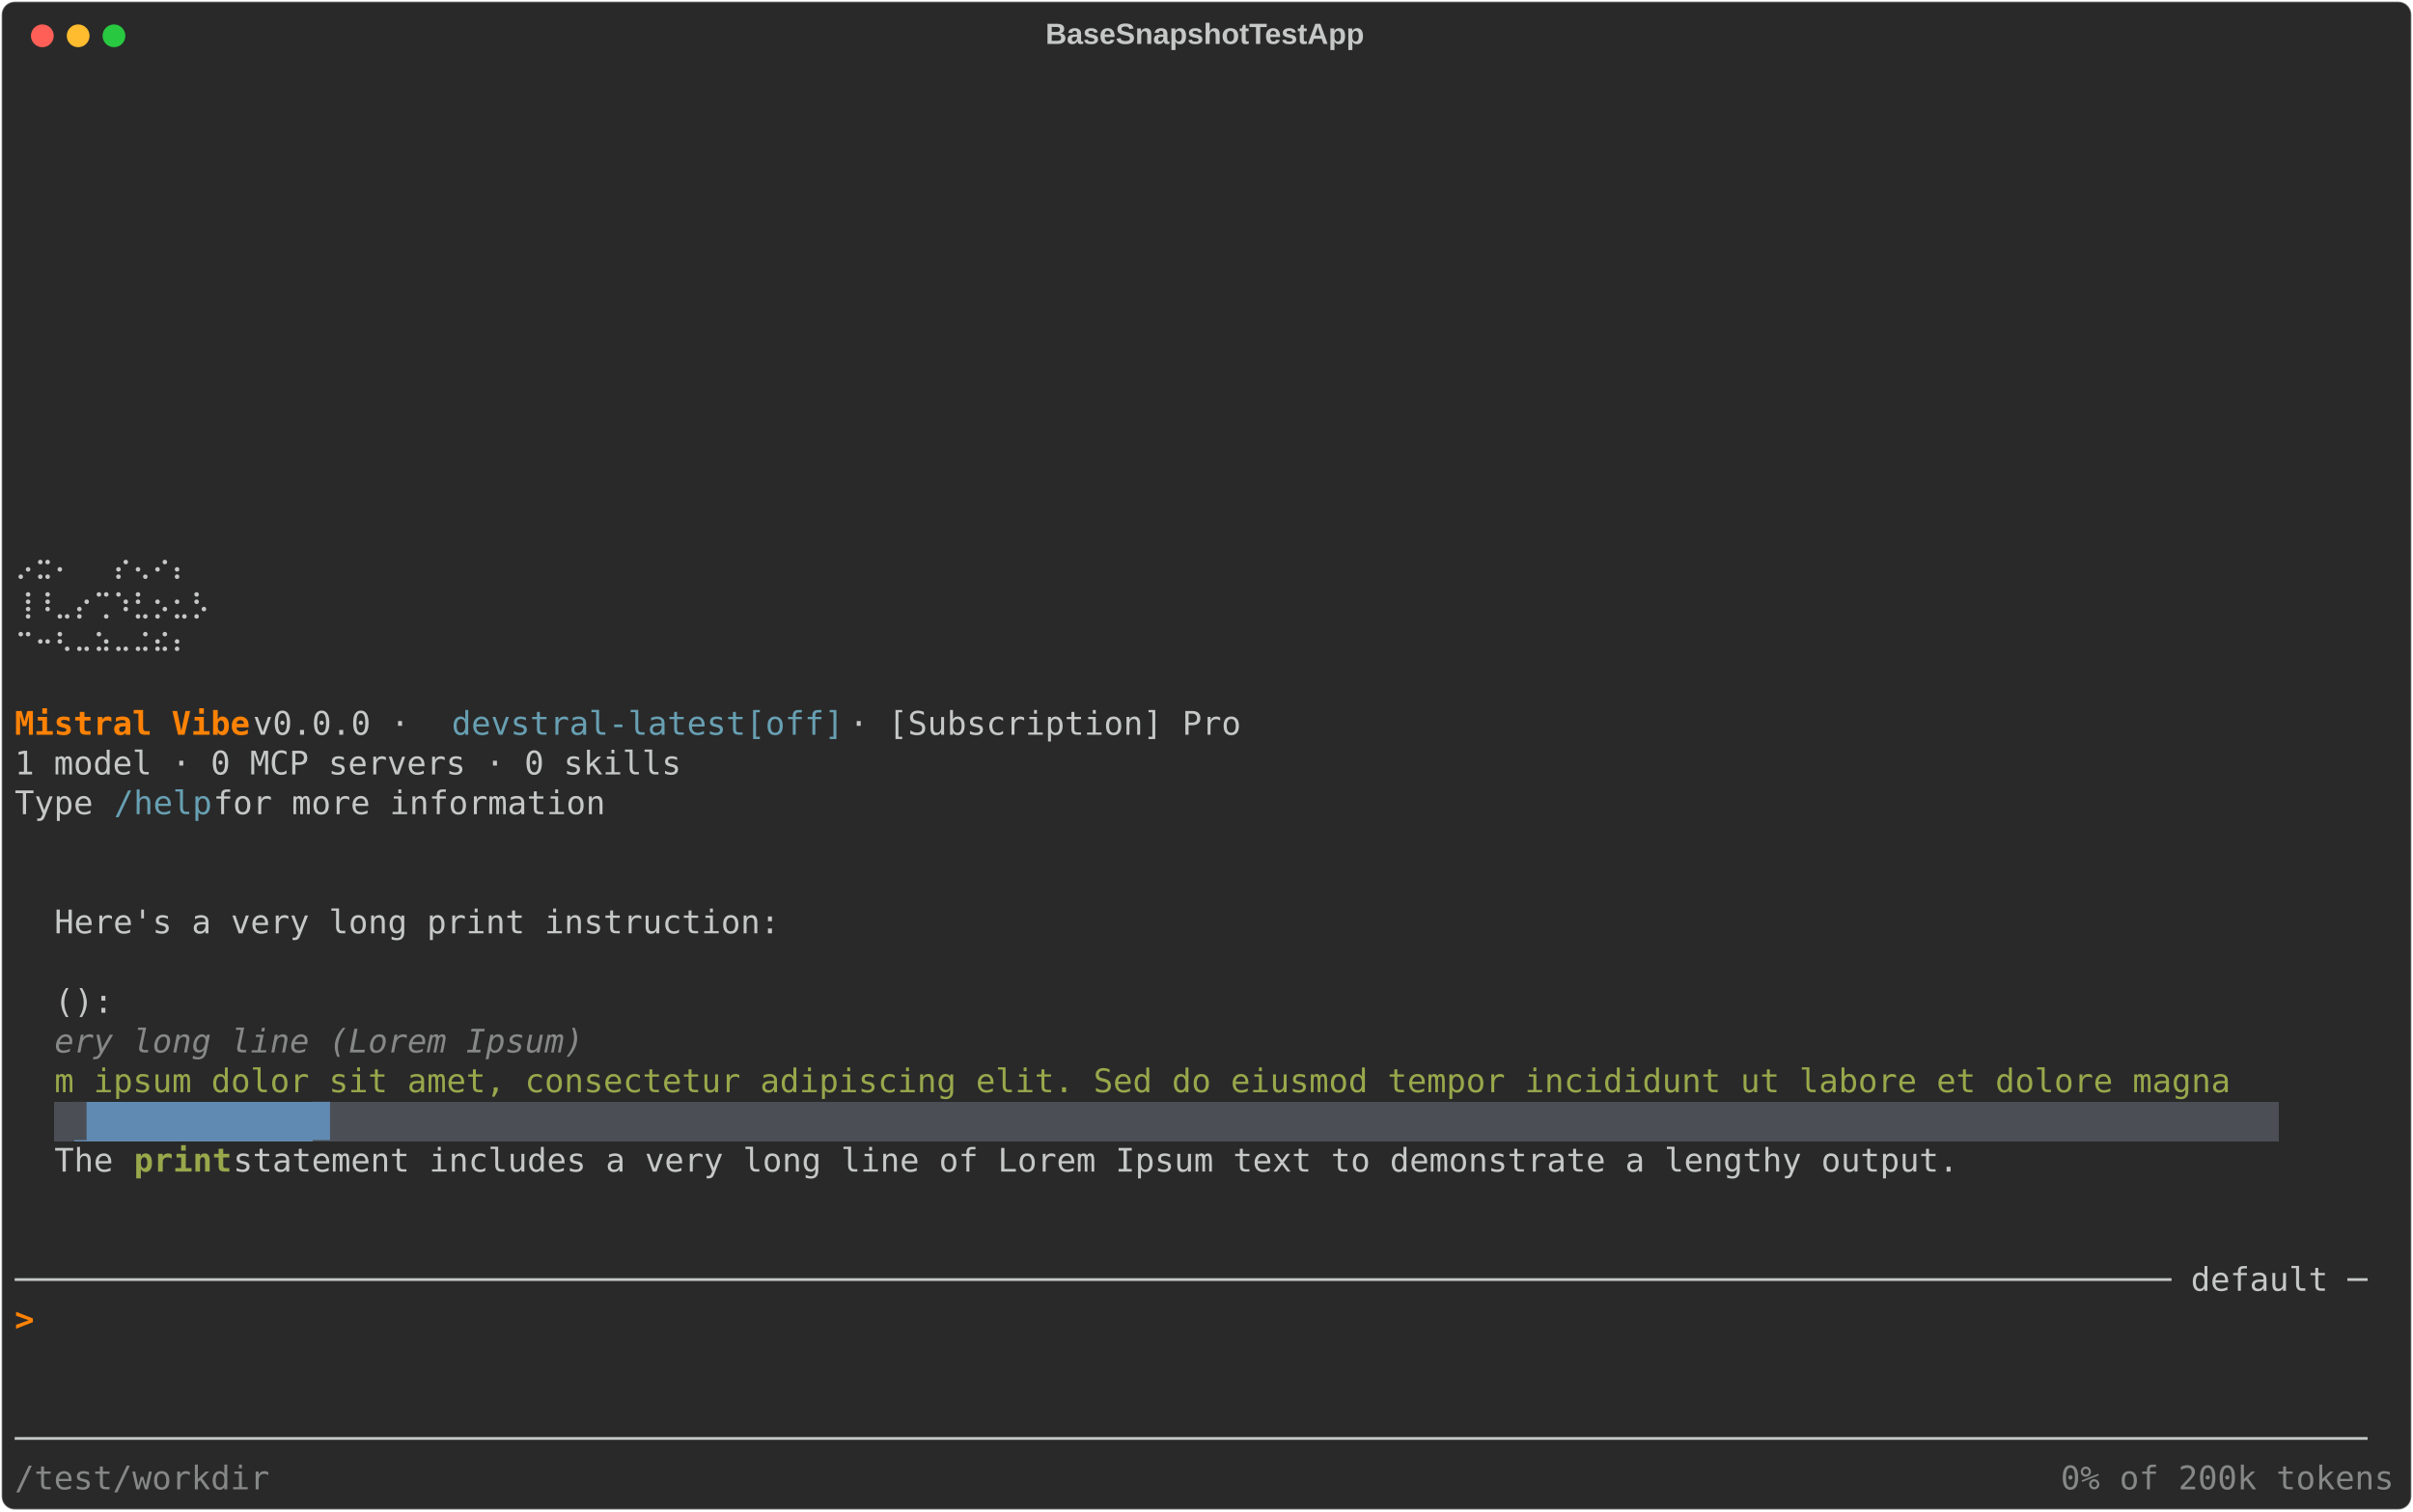
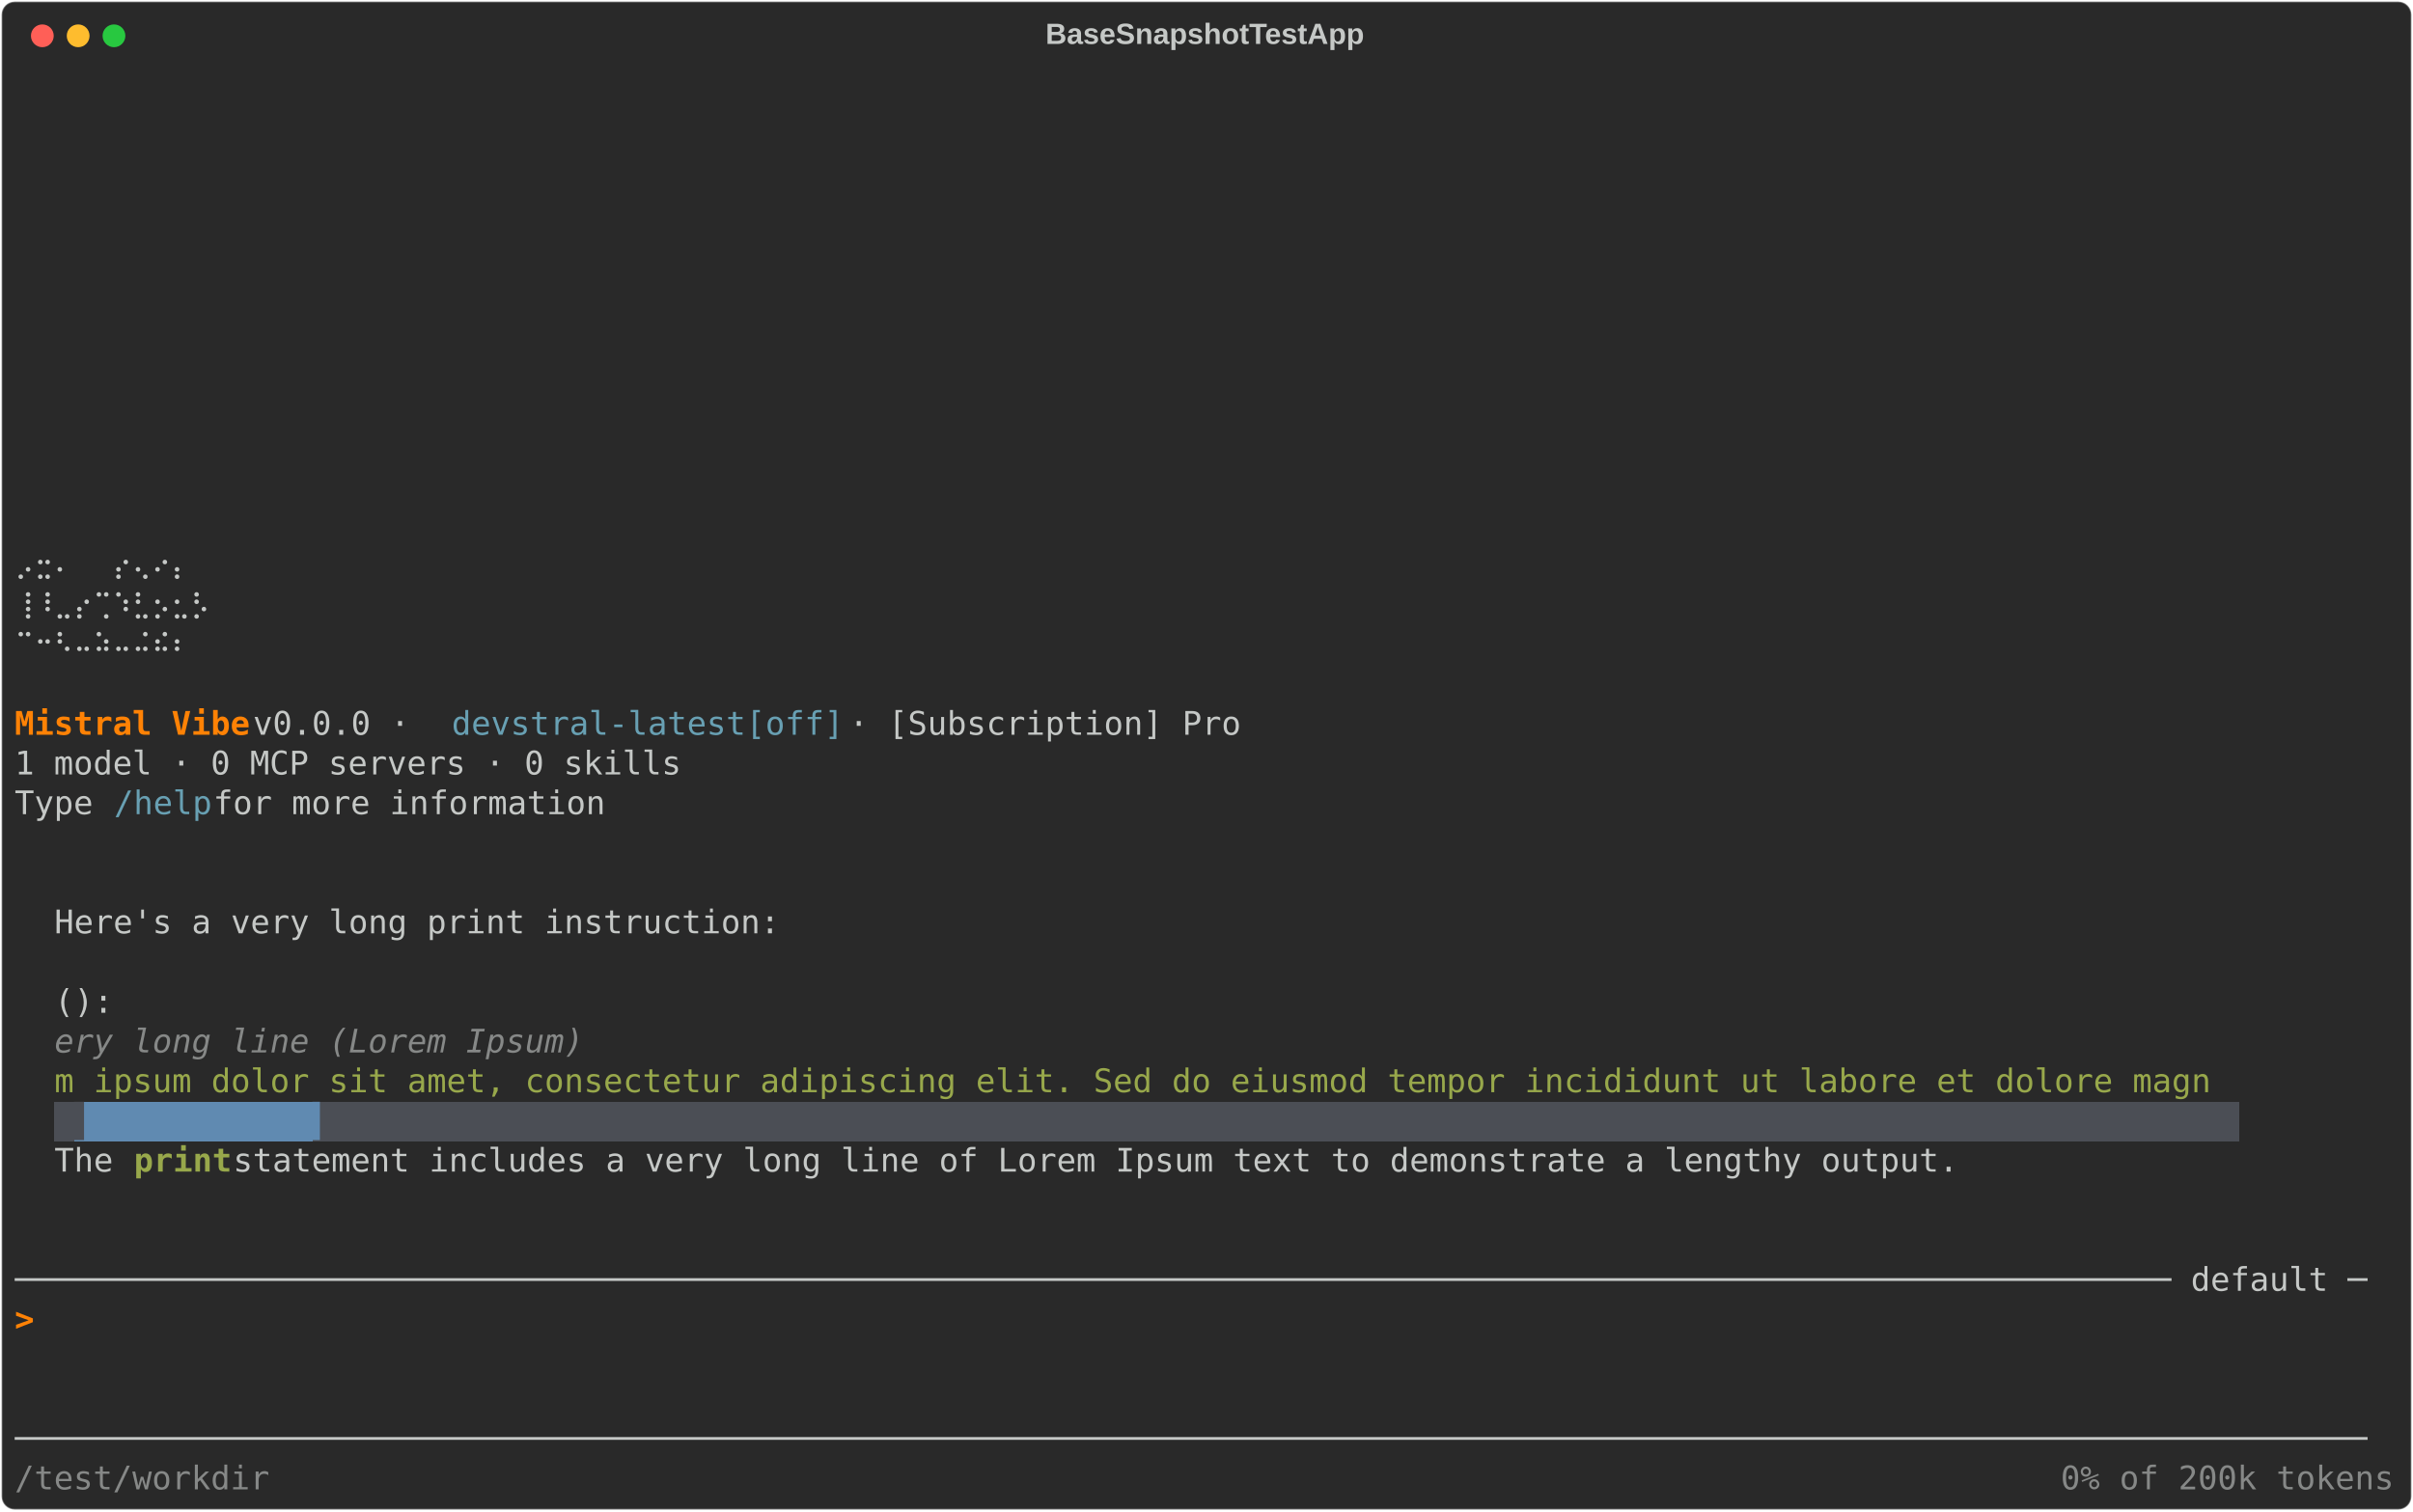
<svg xmlns="http://www.w3.org/2000/svg" class="rich-terminal" viewBox="0 0 1482 928.4">
  <style>

    @font-face {
        font-family: "Fira Code";
        src: local("FiraCode-Regular"),
                url("https://cdnjs.cloudflare.com/ajax/libs/firacode/6.2.0/woff2/FiraCode-Regular.woff2") format("woff2"),
                url("https://cdnjs.cloudflare.com/ajax/libs/firacode/6.2.0/woff/FiraCode-Regular.woff") format("woff");
        font-style: normal;
        font-weight: 400;
    }
    @font-face {
        font-family: "Fira Code";
        src: local("FiraCode-Bold"),
                url("https://cdnjs.cloudflare.com/ajax/libs/firacode/6.2.0/woff2/FiraCode-Bold.woff2") format("woff2"),
                url("https://cdnjs.cloudflare.com/ajax/libs/firacode/6.2.0/woff/FiraCode-Bold.woff") format("woff");
        font-style: bold;
        font-weight: 700;
    }

    .terminal-matrix {
        font-family: Fira Code, monospace;
        font-size: 20px;
        line-height: 24.4px;
        font-variant-east-asian: full-width;
    }

    .terminal-title {
        font-size: 18px;
        font-weight: bold;
        font-family: arial;
    }

    .terminal-r1 { fill: #c5c8c6 }
.terminal-r2 { fill: #ff8205;font-weight: bold }
.terminal-r3 { fill: #68a0b3 }
.terminal-r4 { fill: #868887;font-style: italic; }
.terminal-r5 { fill: #98a84b }
.terminal-r6 { fill: #d2d2d2 }
.terminal-r7 { fill: #4b4e55 }
.terminal-r8 { fill: #292929 }
.terminal-r9 { fill: #608ab1 }
.terminal-r10 { fill: #98a84b;font-weight: bold }
.terminal-r11 { fill: #868887 }
    </style>
  <defs>
    <clipPath id="terminal-clip-terminal">
      <rect x="0" y="0" width="1463.0" height="877.4" />
    </clipPath>
    <clipPath id="terminal-line-0">
      <rect x="0" y="1.5" width="1464" height="24.65" />
    </clipPath>
    <clipPath id="terminal-line-1">
      <rect x="0" y="25.9" width="1464" height="24.65" />
    </clipPath>
    <clipPath id="terminal-line-2">
      <rect x="0" y="50.3" width="1464" height="24.65" />
    </clipPath>
    <clipPath id="terminal-line-3">
      <rect x="0" y="74.7" width="1464" height="24.65" />
    </clipPath>
    <clipPath id="terminal-line-4">
      <rect x="0" y="99.1" width="1464" height="24.65" />
    </clipPath>
    <clipPath id="terminal-line-5">
      <rect x="0" y="123.5" width="1464" height="24.65" />
    </clipPath>
    <clipPath id="terminal-line-6">
      <rect x="0" y="147.9" width="1464" height="24.65" />
    </clipPath>
    <clipPath id="terminal-line-7">
      <rect x="0" y="172.3" width="1464" height="24.65" />
    </clipPath>
    <clipPath id="terminal-line-8">
      <rect x="0" y="196.7" width="1464" height="24.65" />
    </clipPath>
    <clipPath id="terminal-line-9">
      <rect x="0" y="221.1" width="1464" height="24.65" />
    </clipPath>
    <clipPath id="terminal-line-10">
      <rect x="0" y="245.5" width="1464" height="24.65" />
    </clipPath>
    <clipPath id="terminal-line-11">
      <rect x="0" y="269.9" width="1464" height="24.65" />
    </clipPath>
    <clipPath id="terminal-line-12">
      <rect x="0" y="294.3" width="1464" height="24.65" />
    </clipPath>
    <clipPath id="terminal-line-13">
      <rect x="0" y="318.7" width="1464" height="24.65" />
    </clipPath>
    <clipPath id="terminal-line-14">
      <rect x="0" y="343.1" width="1464" height="24.65" />
    </clipPath>
    <clipPath id="terminal-line-15">
      <rect x="0" y="367.5" width="1464" height="24.65" />
    </clipPath>
    <clipPath id="terminal-line-16">
      <rect x="0" y="391.9" width="1464" height="24.65" />
    </clipPath>
    <clipPath id="terminal-line-17">
      <rect x="0" y="416.3" width="1464" height="24.65" />
    </clipPath>
    <clipPath id="terminal-line-18">
      <rect x="0" y="440.7" width="1464" height="24.65" />
    </clipPath>
    <clipPath id="terminal-line-19">
      <rect x="0" y="465.1" width="1464" height="24.65" />
    </clipPath>
    <clipPath id="terminal-line-20">
      <rect x="0" y="489.5" width="1464" height="24.65" />
    </clipPath>
    <clipPath id="terminal-line-21">
      <rect x="0" y="513.9" width="1464" height="24.65" />
    </clipPath>
    <clipPath id="terminal-line-22">
      <rect x="0" y="538.3" width="1464" height="24.65" />
    </clipPath>
    <clipPath id="terminal-line-23">
      <rect x="0" y="562.7" width="1464" height="24.65" />
    </clipPath>
    <clipPath id="terminal-line-24">
      <rect x="0" y="587.1" width="1464" height="24.65" />
    </clipPath>
    <clipPath id="terminal-line-25">
      <rect x="0" y="611.5" width="1464" height="24.65" />
    </clipPath>
    <clipPath id="terminal-line-26">
      <rect x="0" y="635.9" width="1464" height="24.65" />
    </clipPath>
    <clipPath id="terminal-line-27">
      <rect x="0" y="660.3" width="1464" height="24.65" />
    </clipPath>
    <clipPath id="terminal-line-28">
      <rect x="0" y="684.7" width="1464" height="24.65" />
    </clipPath>
    <clipPath id="terminal-line-29">
      <rect x="0" y="709.1" width="1464" height="24.65" />
    </clipPath>
    <clipPath id="terminal-line-30">
      <rect x="0" y="733.5" width="1464" height="24.65" />
    </clipPath>
    <clipPath id="terminal-line-31">
      <rect x="0" y="757.9" width="1464" height="24.65" />
    </clipPath>
    <clipPath id="terminal-line-32">
      <rect x="0" y="782.3" width="1464" height="24.65" />
    </clipPath>
    <clipPath id="terminal-line-33">
      <rect x="0" y="806.7" width="1464" height="24.65" />
    </clipPath>
    <clipPath id="terminal-line-34">
      <rect x="0" y="831.1" width="1464" height="24.65" />
    </clipPath>
  </defs>
  <rect fill="#292929" stroke="rgba(255,255,255,0.35)" stroke-width="1" x="1" y="1" width="1480" height="926.4" rx="8" />
  <text class="terminal-title" fill="#c5c8c6" text-anchor="middle" x="740" y="27">BaseSnapshotTestApp</text>
  <g transform="translate(26,22)">
    <circle cx="0" cy="0" r="7" fill="#ff5f57" />
    <circle cx="22" cy="0" r="7" fill="#febc2e" />
    <circle cx="44" cy="0" r="7" fill="#28c840" />
  </g>
  <g transform="translate(9, 41)" clip-path="url(#terminal-clip-terminal)">
    <rect fill="#4b4e55" x="24.4" y="635.9" width="12.2" height="24.65" shape-rendering="crispEdges" />
    <rect fill="#608ab1" x="36.6" y="635.9" width="12.2" height="24.65" shape-rendering="crispEdges" />
    <rect fill="#608ab1" x="48.8" y="635.9" width="134.2" height="24.65" shape-rendering="crispEdges" />
    <rect fill="#4b4e55" x="183" y="635.9" width="12.2" height="24.65" shape-rendering="crispEdges" />
-     <rect fill="#4b4e55" x="195.2" y="635.9" width="1195.6" height="24.65" shape-rendering="crispEdges" />
+     <rect fill="#4b4e55" x="195.2" y="635.9" width="1171.2" height="24.65" shape-rendering="crispEdges" />
    <g class="terminal-matrix">
      <text class="terminal-r1" x="1464" y="20" textLength="12.2" clip-path="url(#terminal-line-0)">
</text>
      <text class="terminal-r1" x="1464" y="44.4" textLength="12.2" clip-path="url(#terminal-line-1)">
</text>
      <text class="terminal-r1" x="1464" y="68.8" textLength="12.2" clip-path="url(#terminal-line-2)">
</text>
      <text class="terminal-r1" x="1464" y="93.2" textLength="12.2" clip-path="url(#terminal-line-3)">
</text>
      <text class="terminal-r1" x="1464" y="117.6" textLength="12.2" clip-path="url(#terminal-line-4)">
</text>
      <text class="terminal-r1" x="1464" y="142" textLength="12.2" clip-path="url(#terminal-line-5)">
</text>
      <text class="terminal-r1" x="1464" y="166.4" textLength="12.2" clip-path="url(#terminal-line-6)">
</text>
      <text class="terminal-r1" x="1464" y="190.8" textLength="12.2" clip-path="url(#terminal-line-7)">
</text>
      <text class="terminal-r1" x="1464" y="215.2" textLength="12.2" clip-path="url(#terminal-line-8)">
</text>
      <text class="terminal-r1" x="1464" y="239.6" textLength="12.2" clip-path="url(#terminal-line-9)">
</text>
      <text class="terminal-r1" x="1464" y="264" textLength="12.2" clip-path="url(#terminal-line-10)">
</text>
      <text class="terminal-r1" x="1464" y="288.4" textLength="12.2" clip-path="url(#terminal-line-11)">
</text>
      <text class="terminal-r1" x="0" y="312.8" textLength="134.2" clip-path="url(#terminal-line-12)">  ⡠⣒⠄  ⡔⢄⠔⡄</text>
      <text class="terminal-r1" x="1464" y="312.8" textLength="12.2" clip-path="url(#terminal-line-12)">
</text>
      <text class="terminal-r1" x="0" y="337.2" textLength="134.2" clip-path="url(#terminal-line-13)"> ⢸⠸⣀⡔⢉⠱⣃⡢⣂⡣</text>
      <text class="terminal-r1" x="1464" y="337.2" textLength="12.2" clip-path="url(#terminal-line-13)">
</text>
      <text class="terminal-r1" x="0" y="361.6" textLength="134.2" clip-path="url(#terminal-line-14)">  ⠉⠒⠣⠤⠵⠤⠬⠮⠆</text>
      <text class="terminal-r1" x="1464" y="361.6" textLength="12.2" clip-path="url(#terminal-line-14)">
</text>
      <text class="terminal-r1" x="1464" y="386" textLength="12.2" clip-path="url(#terminal-line-15)">
</text>
      <text class="terminal-r2" x="0" y="410.4" textLength="146.4" clip-path="url(#terminal-line-16)">Mistral Vibe</text>
      <text class="terminal-r1" x="146.4" y="410.4" textLength="122" clip-path="url(#terminal-line-16)"> v0.0.0 · </text>
      <text class="terminal-r3" x="268.4" y="410.4" textLength="244" clip-path="url(#terminal-line-16)">devstral-latest[off]</text>
      <text class="terminal-r1" x="512.4" y="410.4" textLength="256.2" clip-path="url(#terminal-line-16)"> · [Subscription] Pro</text>
      <text class="terminal-r1" x="1464" y="410.4" textLength="12.2" clip-path="url(#terminal-line-16)">
</text>
      <text class="terminal-r1" x="0" y="434.8" textLength="414.8" clip-path="url(#terminal-line-17)">1 model · 0 MCP servers · 0 skills</text>
      <text class="terminal-r1" x="1464" y="434.8" textLength="12.2" clip-path="url(#terminal-line-17)">
</text>
      <text class="terminal-r1" x="0" y="459.2" textLength="61" clip-path="url(#terminal-line-18)">Type </text>
      <text class="terminal-r3" x="61" y="459.2" textLength="61" clip-path="url(#terminal-line-18)">/help</text>
      <text class="terminal-r1" x="122" y="459.2" textLength="256.2" clip-path="url(#terminal-line-18)"> for more information</text>
      <text class="terminal-r1" x="1464" y="459.2" textLength="12.2" clip-path="url(#terminal-line-18)">
</text>
      <text class="terminal-r1" x="1464" y="483.6" textLength="12.2" clip-path="url(#terminal-line-19)">
</text>
      <text class="terminal-r1" x="1464" y="508" textLength="12.2" clip-path="url(#terminal-line-20)">
</text>
      <text class="terminal-r1" x="24.4" y="532.4" textLength="451.4" clip-path="url(#terminal-line-21)">Here's a very long print instruction:</text>
      <text class="terminal-r1" x="1464" y="532.4" textLength="12.2" clip-path="url(#terminal-line-21)">
</text>
      <text class="terminal-r1" x="1464" y="556.8" textLength="12.2" clip-path="url(#terminal-line-22)">
</text>
      <text class="terminal-r1" x="24.4" y="581.2" textLength="36.6" clip-path="url(#terminal-line-23)">():</text>
      <text class="terminal-r1" x="1464" y="581.2" textLength="12.2" clip-path="url(#terminal-line-23)">
</text>
      <text class="terminal-r4" x="24.4" y="605.6" textLength="329.4" clip-path="url(#terminal-line-24)">ery long line (Lorem Ipsum)</text>
      <text class="terminal-r1" x="1464" y="605.6" textLength="12.2" clip-path="url(#terminal-line-24)">
</text>
-       <text class="terminal-r5" x="24.4" y="630" textLength="1366.4" clip-path="url(#terminal-line-25)">m ipsum dolor sit amet, consectetur adipiscing elit. Sed do eiusmod tempor incididunt ut labore et dolore magna </text>
+       <text class="terminal-r5" x="24.4" y="630" textLength="1342" clip-path="url(#terminal-line-25)">m ipsum dolor sit amet, consectetur adipiscing elit. Sed do eiusmod tempor incididunt ut labore et dolore magn</text>
      <text class="terminal-r1" x="1464" y="630" textLength="12.2" clip-path="url(#terminal-line-25)">
</text>
-       <text class="terminal-r7" x="36.6" y="654.4" textLength="12.2" clip-path="url(#terminal-line-26)">▋</text>
-       <text class="terminal-r9" x="183" y="654.4" textLength="12.2" clip-path="url(#terminal-line-26)">▉</text>
+       <text class="terminal-r7" x="36.6" y="654.4" textLength="12.2" clip-path="url(#terminal-line-26)">▌</text>
+       <text class="terminal-r9" x="183" y="654.4" textLength="12.2" clip-path="url(#terminal-line-26)">▍</text>
      <text class="terminal-r1" x="1464" y="654.4" textLength="12.2" clip-path="url(#terminal-line-26)">
</text>
      <text class="terminal-r1" x="24.4" y="678.8" textLength="48.8" clip-path="url(#terminal-line-27)">The </text>
      <text class="terminal-r10" x="73.2" y="678.8" textLength="61" clip-path="url(#terminal-line-27)">print</text>
      <text class="terminal-r1" x="134.2" y="678.8" textLength="1085.8" clip-path="url(#terminal-line-27)"> statement includes a very long line of Lorem Ipsum text to demonstrate a lengthy output.</text>
      <text class="terminal-r1" x="1464" y="678.8" textLength="12.2" clip-path="url(#terminal-line-27)">
</text>
      <text class="terminal-r1" x="1464" y="703.2" textLength="12.2" clip-path="url(#terminal-line-28)">
</text>
      <text class="terminal-r1" x="1464" y="727.6" textLength="12.2" clip-path="url(#terminal-line-29)">
</text>
      <text class="terminal-r1" x="0" y="752" textLength="1464" clip-path="url(#terminal-line-30)">────────────────────────────────────────────────────────────────────────────────────────────────────────────── default ─</text>
      <text class="terminal-r1" x="1464" y="752" textLength="12.2" clip-path="url(#terminal-line-30)">
</text>
      <text class="terminal-r2" x="0" y="776.4" textLength="12.2" clip-path="url(#terminal-line-31)">&gt;</text>
      <text class="terminal-r1" x="1464" y="776.4" textLength="12.2" clip-path="url(#terminal-line-31)">
</text>
      <text class="terminal-r1" x="1464" y="800.8" textLength="12.2" clip-path="url(#terminal-line-32)">
</text>
      <text class="terminal-r1" x="1464" y="825.2" textLength="12.2" clip-path="url(#terminal-line-33)">
</text>
      <text class="terminal-r1" x="0" y="849.6" textLength="1464" clip-path="url(#terminal-line-34)">────────────────────────────────────────────────────────────────────────────────────────────────────────────────────────</text>
      <text class="terminal-r1" x="1464" y="849.6" textLength="12.2" clip-path="url(#terminal-line-34)">
</text>
      <text class="terminal-r11" x="0" y="874" textLength="158.6" clip-path="url(#terminal-line-35)">/test/workdir</text>
      <text class="terminal-r11" x="1256.6" y="874" textLength="207.4" clip-path="url(#terminal-line-35)">0% of 200k tokens</text>
    </g>
  </g>
</svg>
